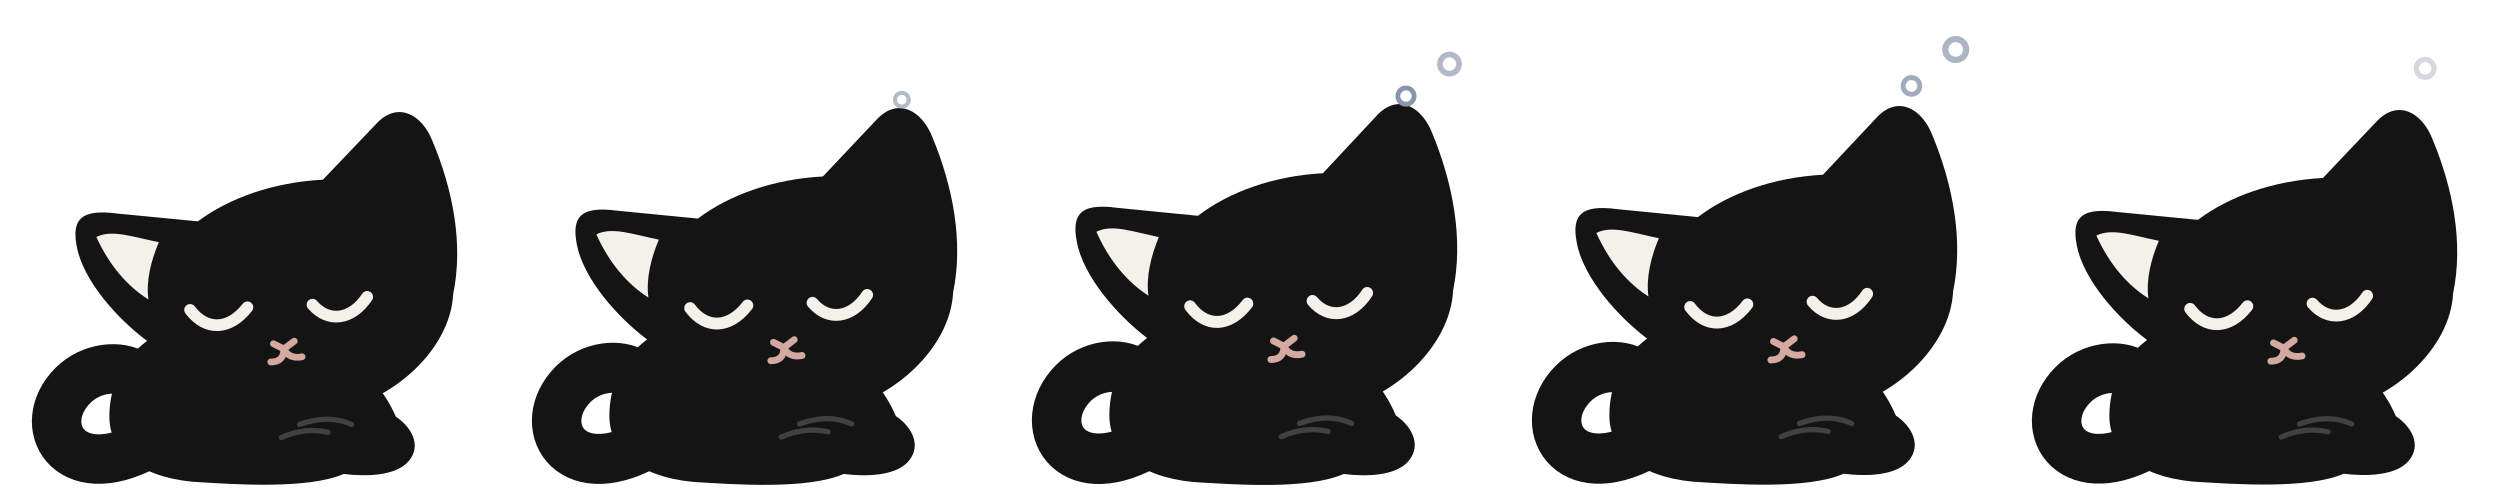
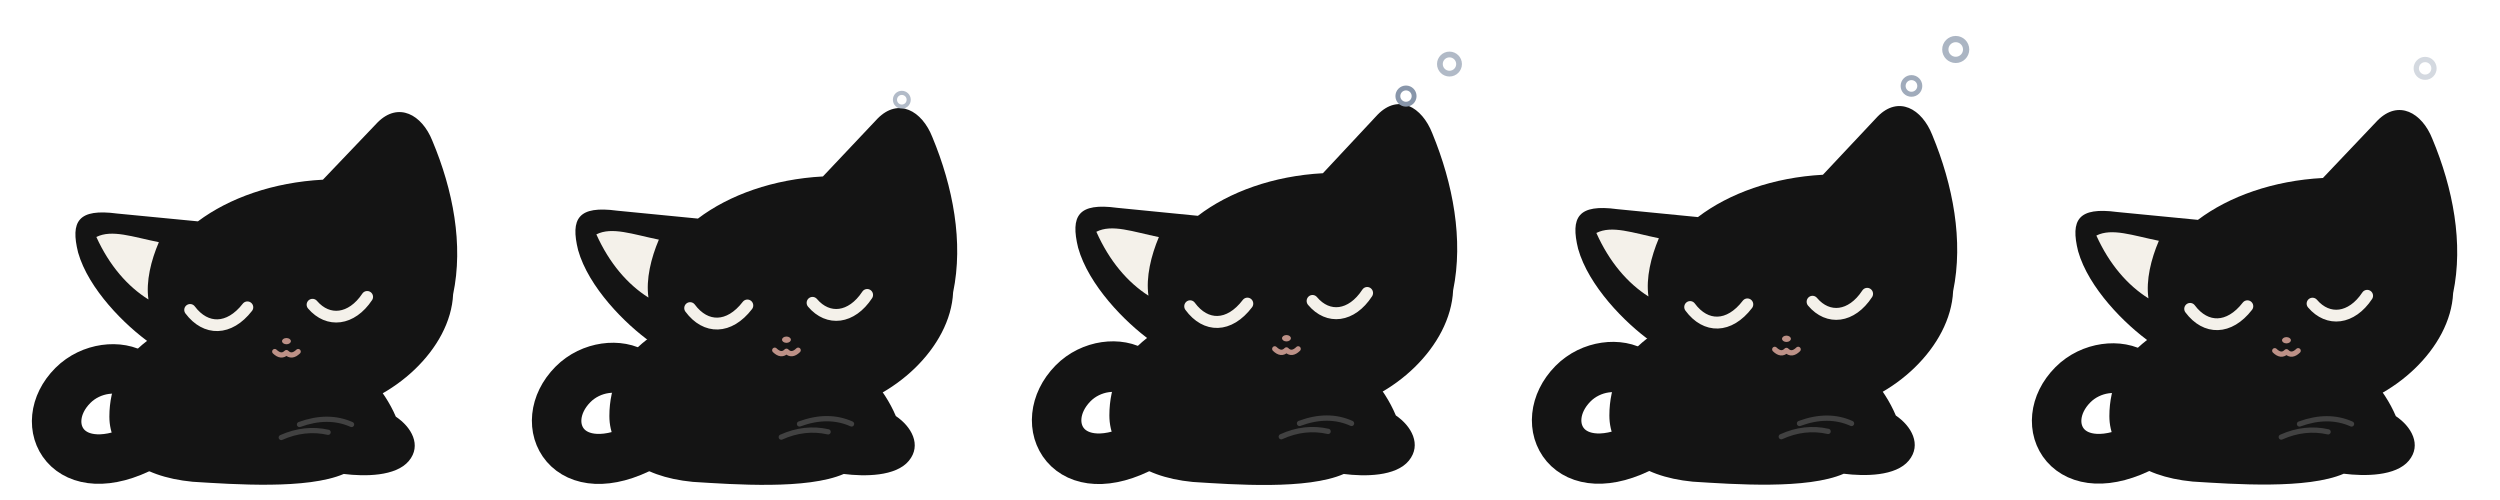
<svg xmlns="http://www.w3.org/2000/svg" width="960" height="192" viewBox="0 0 960 192">
  <defs>
    <g id="sleeper" stroke-linecap="round" stroke-linejoin="round">
      <path fill="none" stroke="#141414" stroke-width="19" d="M56 171C26 187 13 163 28 148c7-7 18-8 24-4" />
      <path fill="#141414" d="M42 160c0-23 19-38 44-38 31-1 57 17 66 38 6 4 10 11 5 17-5 6-17 6-25 5-14 6-42 4-58 3-21-2-32-12-32-25z" />
      <path fill="#141414" d="M58 132C48 125 34 111 30 97c-3-12 0-17 15-15l31 3c12-9 29-15 48-16l21-22c8-8 17-3 21 7 8 19 12 40 8 59-1 21-23 41-46 45-27 8-57-3-70-26z" />
      <path fill="#f4f1ea" d="M37 91c6-3 14 0 24 2-3 7-5 15-4 22-8-5-15-13-20-24z" />
      <path fill="none" stroke="#f4f1ea" stroke-width="4.5" d="M73 119c6 8 15 8 22-1m25-1c6 7 15 6 21-3" />
-       <path fill="none" stroke="#d4a99f" stroke-width="2.6" d="M105 132l4 2 4-3m-4 3q0 5-5 5m5-5q2 4 7 3" />
+       <ellipse cx="110" cy="131" rx="1.7" ry="1.2" fill="#bd9187" />
+       <path fill="none" stroke="#bd9187" stroke-width="2" d="M105.5 135q2.5 2.4 4.5.4 2 2 4.5-.4" />
      <path fill="none" stroke="#414141" stroke-width="2" d="M115 163q11-4 20 0m-27 5q9-4 18-2" />
    </g>
    <circle id="dream" cx="5" cy="5" r="4" fill="none" stroke="#8896aa" stroke-width="2.4" />
  </defs>
  <use href="#sleeper" />
  <g transform="translate(192)">
    <use href="#sleeper" transform="translate(0 -2) scale(1 1.011)" />
    <use href="#dream" transform="translate(151 35) scale(.66)" opacity=".65" />
  </g>
  <g transform="translate(384)">
    <use href="#sleeper" transform="translate(0 -4) scale(1 1.022)" />
    <use href="#dream" transform="translate(152 33) scale(.78)" />
    <use href="#dream" transform="translate(168 20) scale(.92)" opacity=".66" />
  </g>
  <g transform="translate(576)">
    <use href="#sleeper" transform="translate(0 -3) scale(1 1.016)" />
    <use href="#dream" transform="translate(154 29) scale(.8)" opacity=".8" />
    <use href="#dream" transform="translate(170 14)" opacity=".7" />
  </g>
  <g transform="translate(768)">
    <use href="#sleeper" transform="translate(0 -1) scale(1 1.005)" />
    <use href="#dream" transform="translate(159 22) scale(.85)" opacity=".36" />
  </g>
</svg>
